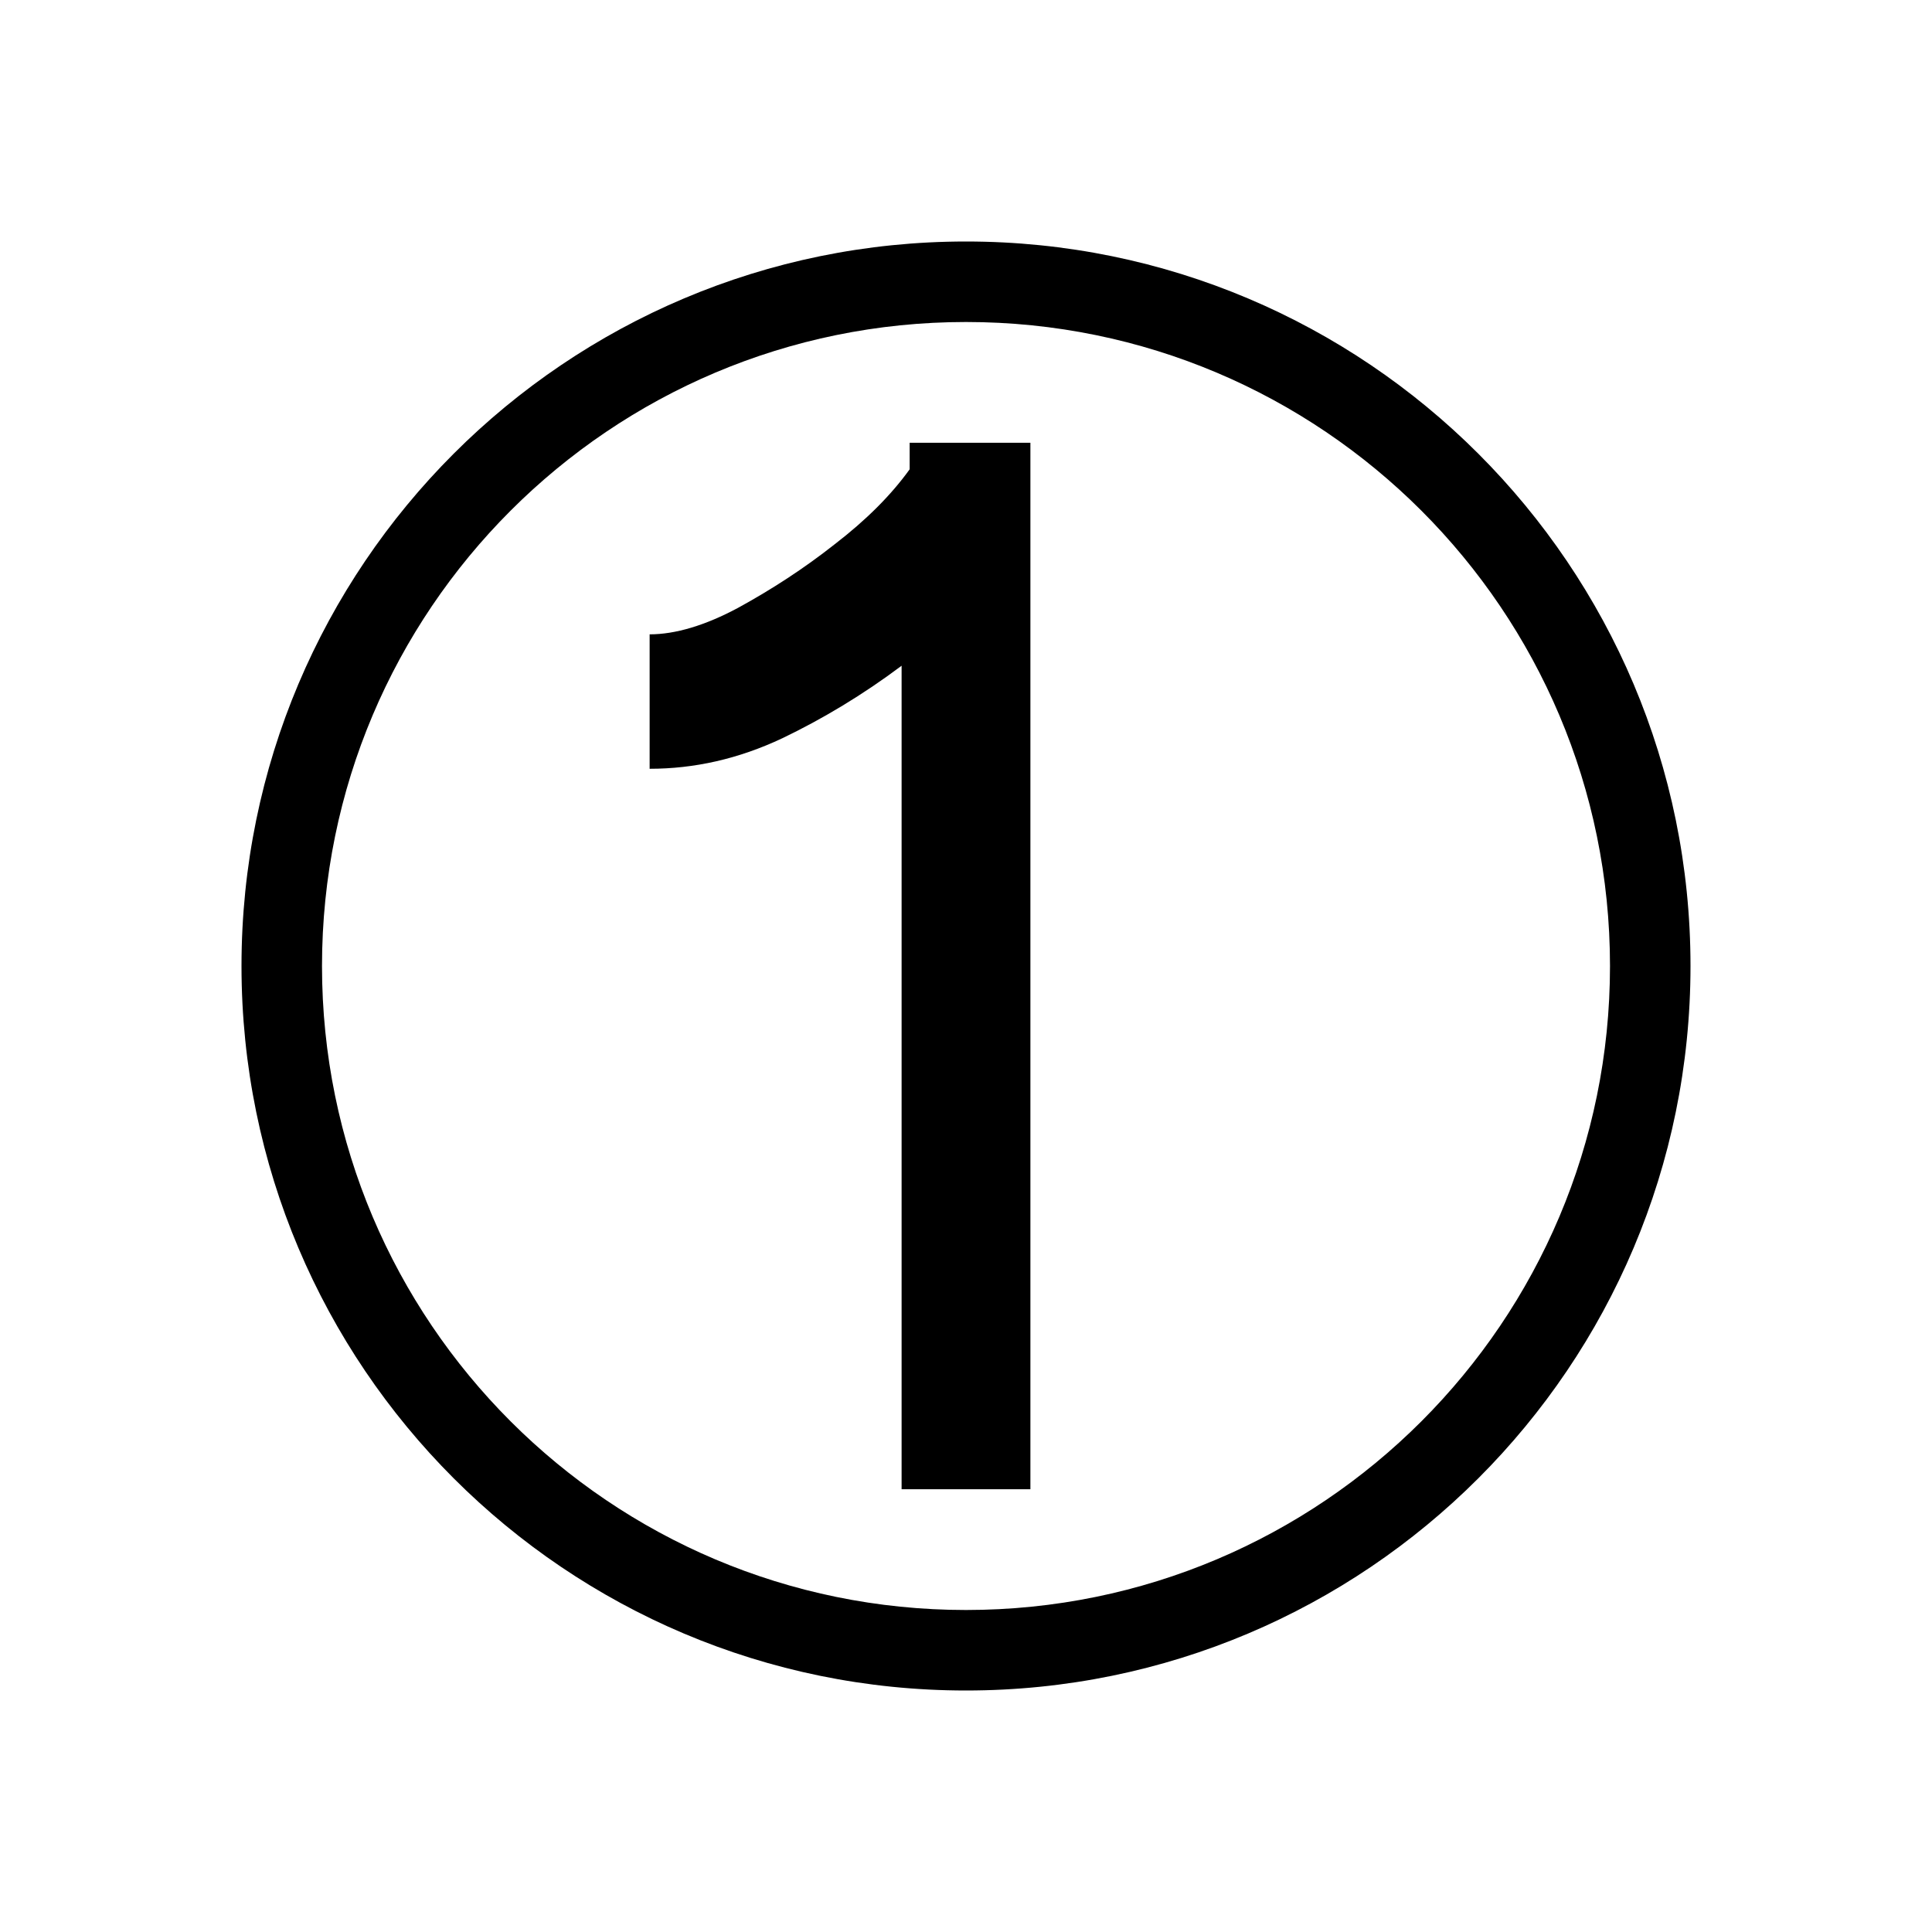
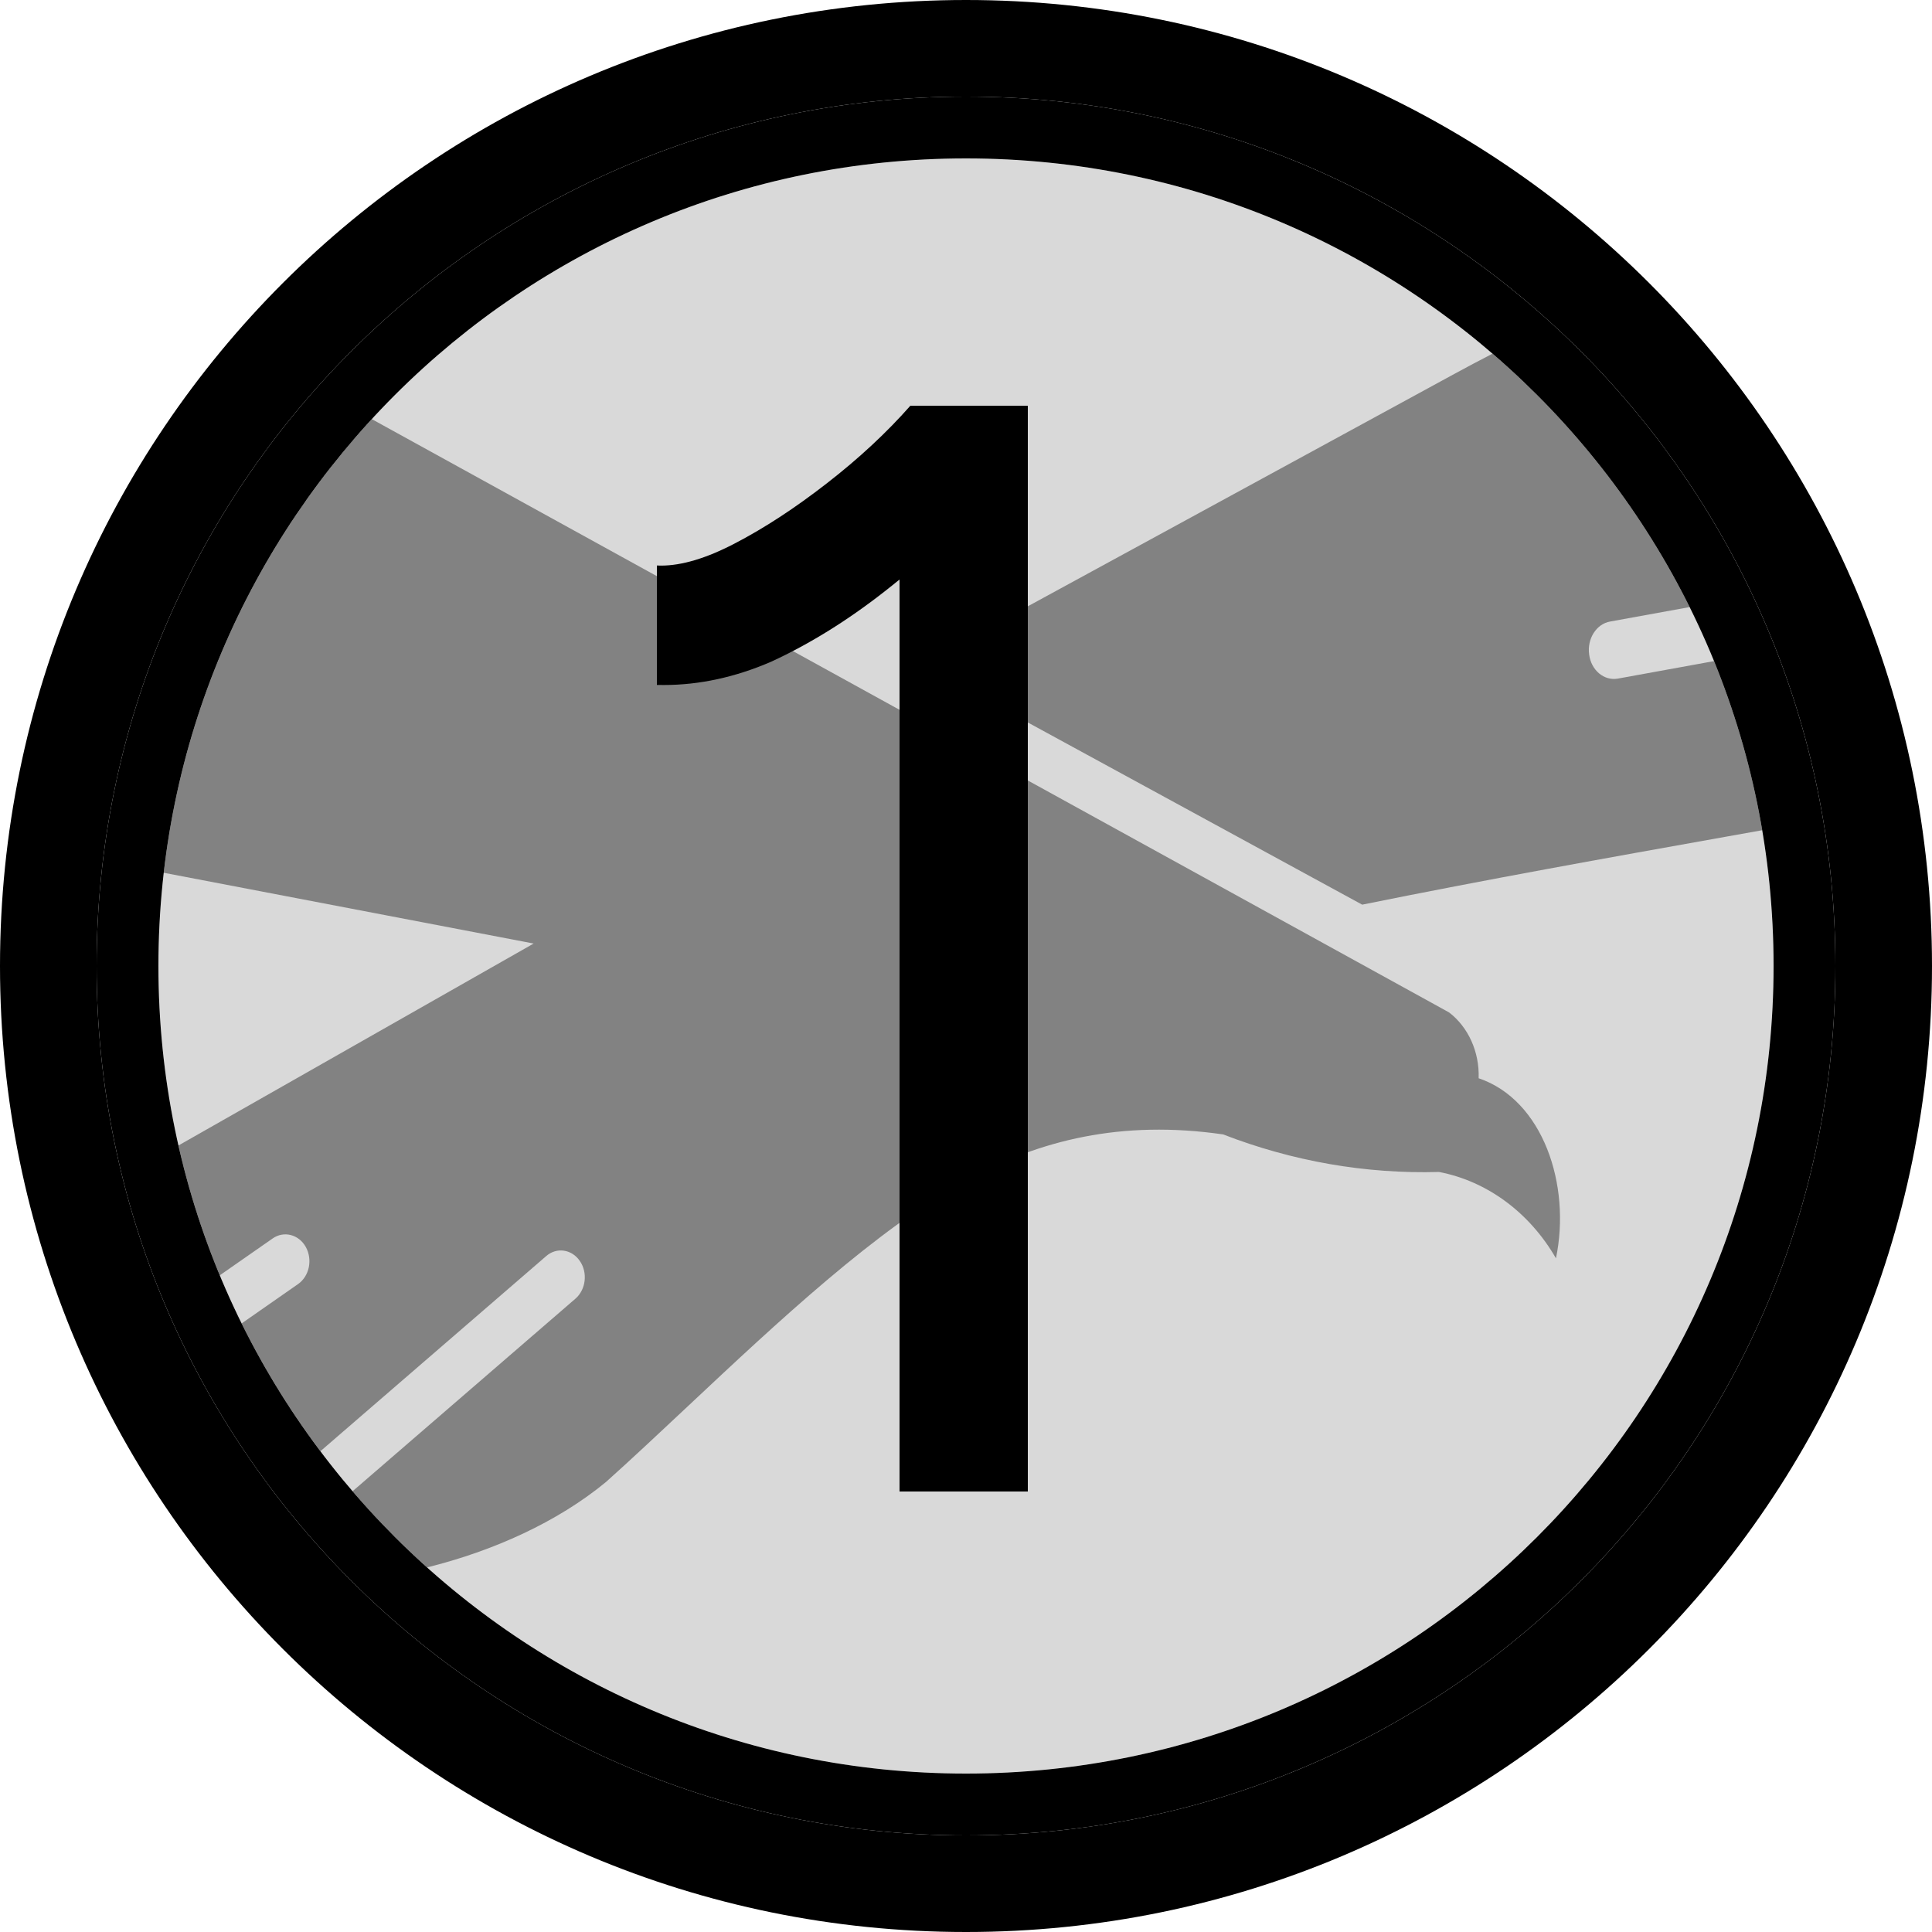
- <svg xmlns="http://www.w3.org/2000/svg" width="24" height="24" viewBox="0 0 24 24" fill="none">
-   <path fill-rule="evenodd" clip-rule="evenodd" d="M12 20C16.418 20 20 16.418 20 12C20 7.582 16.418 4 12 4C7.582 4 4 7.582 4 12C4 16.418 7.582 20 12 20ZM12 21C16.971 21 21 16.971 21 12C21 7.029 16.971 3 12 3C7.029 3 3 7.029 3 12C3 16.971 7.029 21 12 21Z" fill="currentColor" />
-   <path d="M12.8 5.5V18.5H11.2V8.27C10.72 8.63 10.22 8.93 9.72 9.17C9.17 9.43 8.62 9.55 8.07 9.55V7.88C8.39 7.88 8.76 7.77 9.17 7.55C9.59 7.32 9.99 7.06 10.37 6.76C10.76 6.46 11.07 6.15 11.3 5.83V5.5H12.8Z" fill="currentColor" />
+ <svg xmlns="http://www.w3.org/2000/svg" width="500" height="500" viewBox="0 0 500 500" fill="none">
+   <path fill-rule="evenodd" clip-rule="evenodd" d="M250 475C374.264 475 475 374.264 475 250C475 125.736 374.264 25 250 25C125.736 25 25 125.736 25 250C25 374.264 125.736 475 250 475ZM250 500C388.071 500 500 388.071 500 250C500 111.929 388.071 0 250 0C111.929 0 0 111.929 0 250C0 388.071 111.929 500 250 500Z" fill="currentColor" />
+   <circle cx="250" cy="250" r="209" fill="currentColor" fill-opacity="0.15" />
+   <path d="M46.18 296.452L138.109 244.189L42.377 225.871C47.556 180.822 67.058 140.13 96.214 108.466C119.298 121.179 142.382 133.896 165.466 146.612C193.696 162.165 221.927 177.717 250.157 193.26L370.531 259.539L375.039 262.029C379.942 265.781 382.904 272.16 382.674 279.051C399.325 284.679 406.63 306.681 402.681 325.647C395.869 313.844 384.911 305.691 372.407 303.304C353.419 303.849 334.498 300.541 316.531 293.582C290.172 289.796 269.112 295.049 250.19 305.35C226.941 318.024 201.173 342.205 177.869 364.074C170.564 370.93 163.501 377.558 156.833 383.534C144.234 393.925 127.659 401.392 110.514 405.646C103.667 399.505 97.227 392.92 91.241 385.935L148.935 336.085C151.634 333.731 152.16 329.365 150.054 326.329C147.981 323.293 144.065 322.713 141.366 325.067L82.917 375.577C75.145 365.253 68.308 354.185 62.531 342.5L77.165 332.298C80.061 330.252 80.949 325.988 79.139 322.713C77.329 319.472 73.479 318.483 70.584 320.496L56.878 330.049C52.407 319.275 48.811 308.047 46.18 296.452Z" fill="currentColor" fill-opacity="0.4" />
+   <path d="M443.591 171.094C449.264 184.998 453.483 199.649 456.058 214.86C452.95 215.416 449.844 215.971 446.738 216.526L446.73 216.527C415.766 222.058 384.808 227.588 352.532 234.126L238.41 171.941L375.961 96.998C379.495 95.073 382.921 93.252 386.268 91.528C407.352 109.674 424.774 131.956 437.276 157.114L416.7 160.855C413.146 161.469 410.711 165.289 411.271 169.382C411.797 173.476 415.121 176.239 418.675 175.625L443.591 171.094Z" fill="currentColor" fill-opacity="0.4" />
+   <path fill-rule="evenodd" clip-rule="evenodd" d="M250 459C365.428 459 459 365.428 459 250C459 134.572 365.428 41 250 41C134.572 41 41 134.572 41 250C41 365.428 134.572 459 250 459ZM250 475C374.264 475 475 374.264 475 250C475 125.736 374.264 25 250 25C125.736 25 25 125.736 25 250C25 374.264 125.736 475 250 475Z" fill="currentColor" />
+   <path d="M266 105V386H232.8V163.77C232.88 163.71 232.72 163.83 232.8 163.77V149.98C231.48 151.06 230.14 152.12 228.8 153.17C219.2 160.67 209.47 166.69 199.6 171.24C190.32 175.26 181.03 177.28 171.75 177.28C171.25 177.28 170.75 177.28 170.25 177.26C170.17 177.27 170.08 177.26 170 177.26V146.35C170.35 146.38 170.71 146.38 171.07 146.38C176.44 146.38 182.76 144.49 190 140.73C197.74 136.72 205.74 131.5 214 125.07C222.27 118.65 229.47 111.96 235.6 105H266Z" fill="currentColor" />
</svg>
